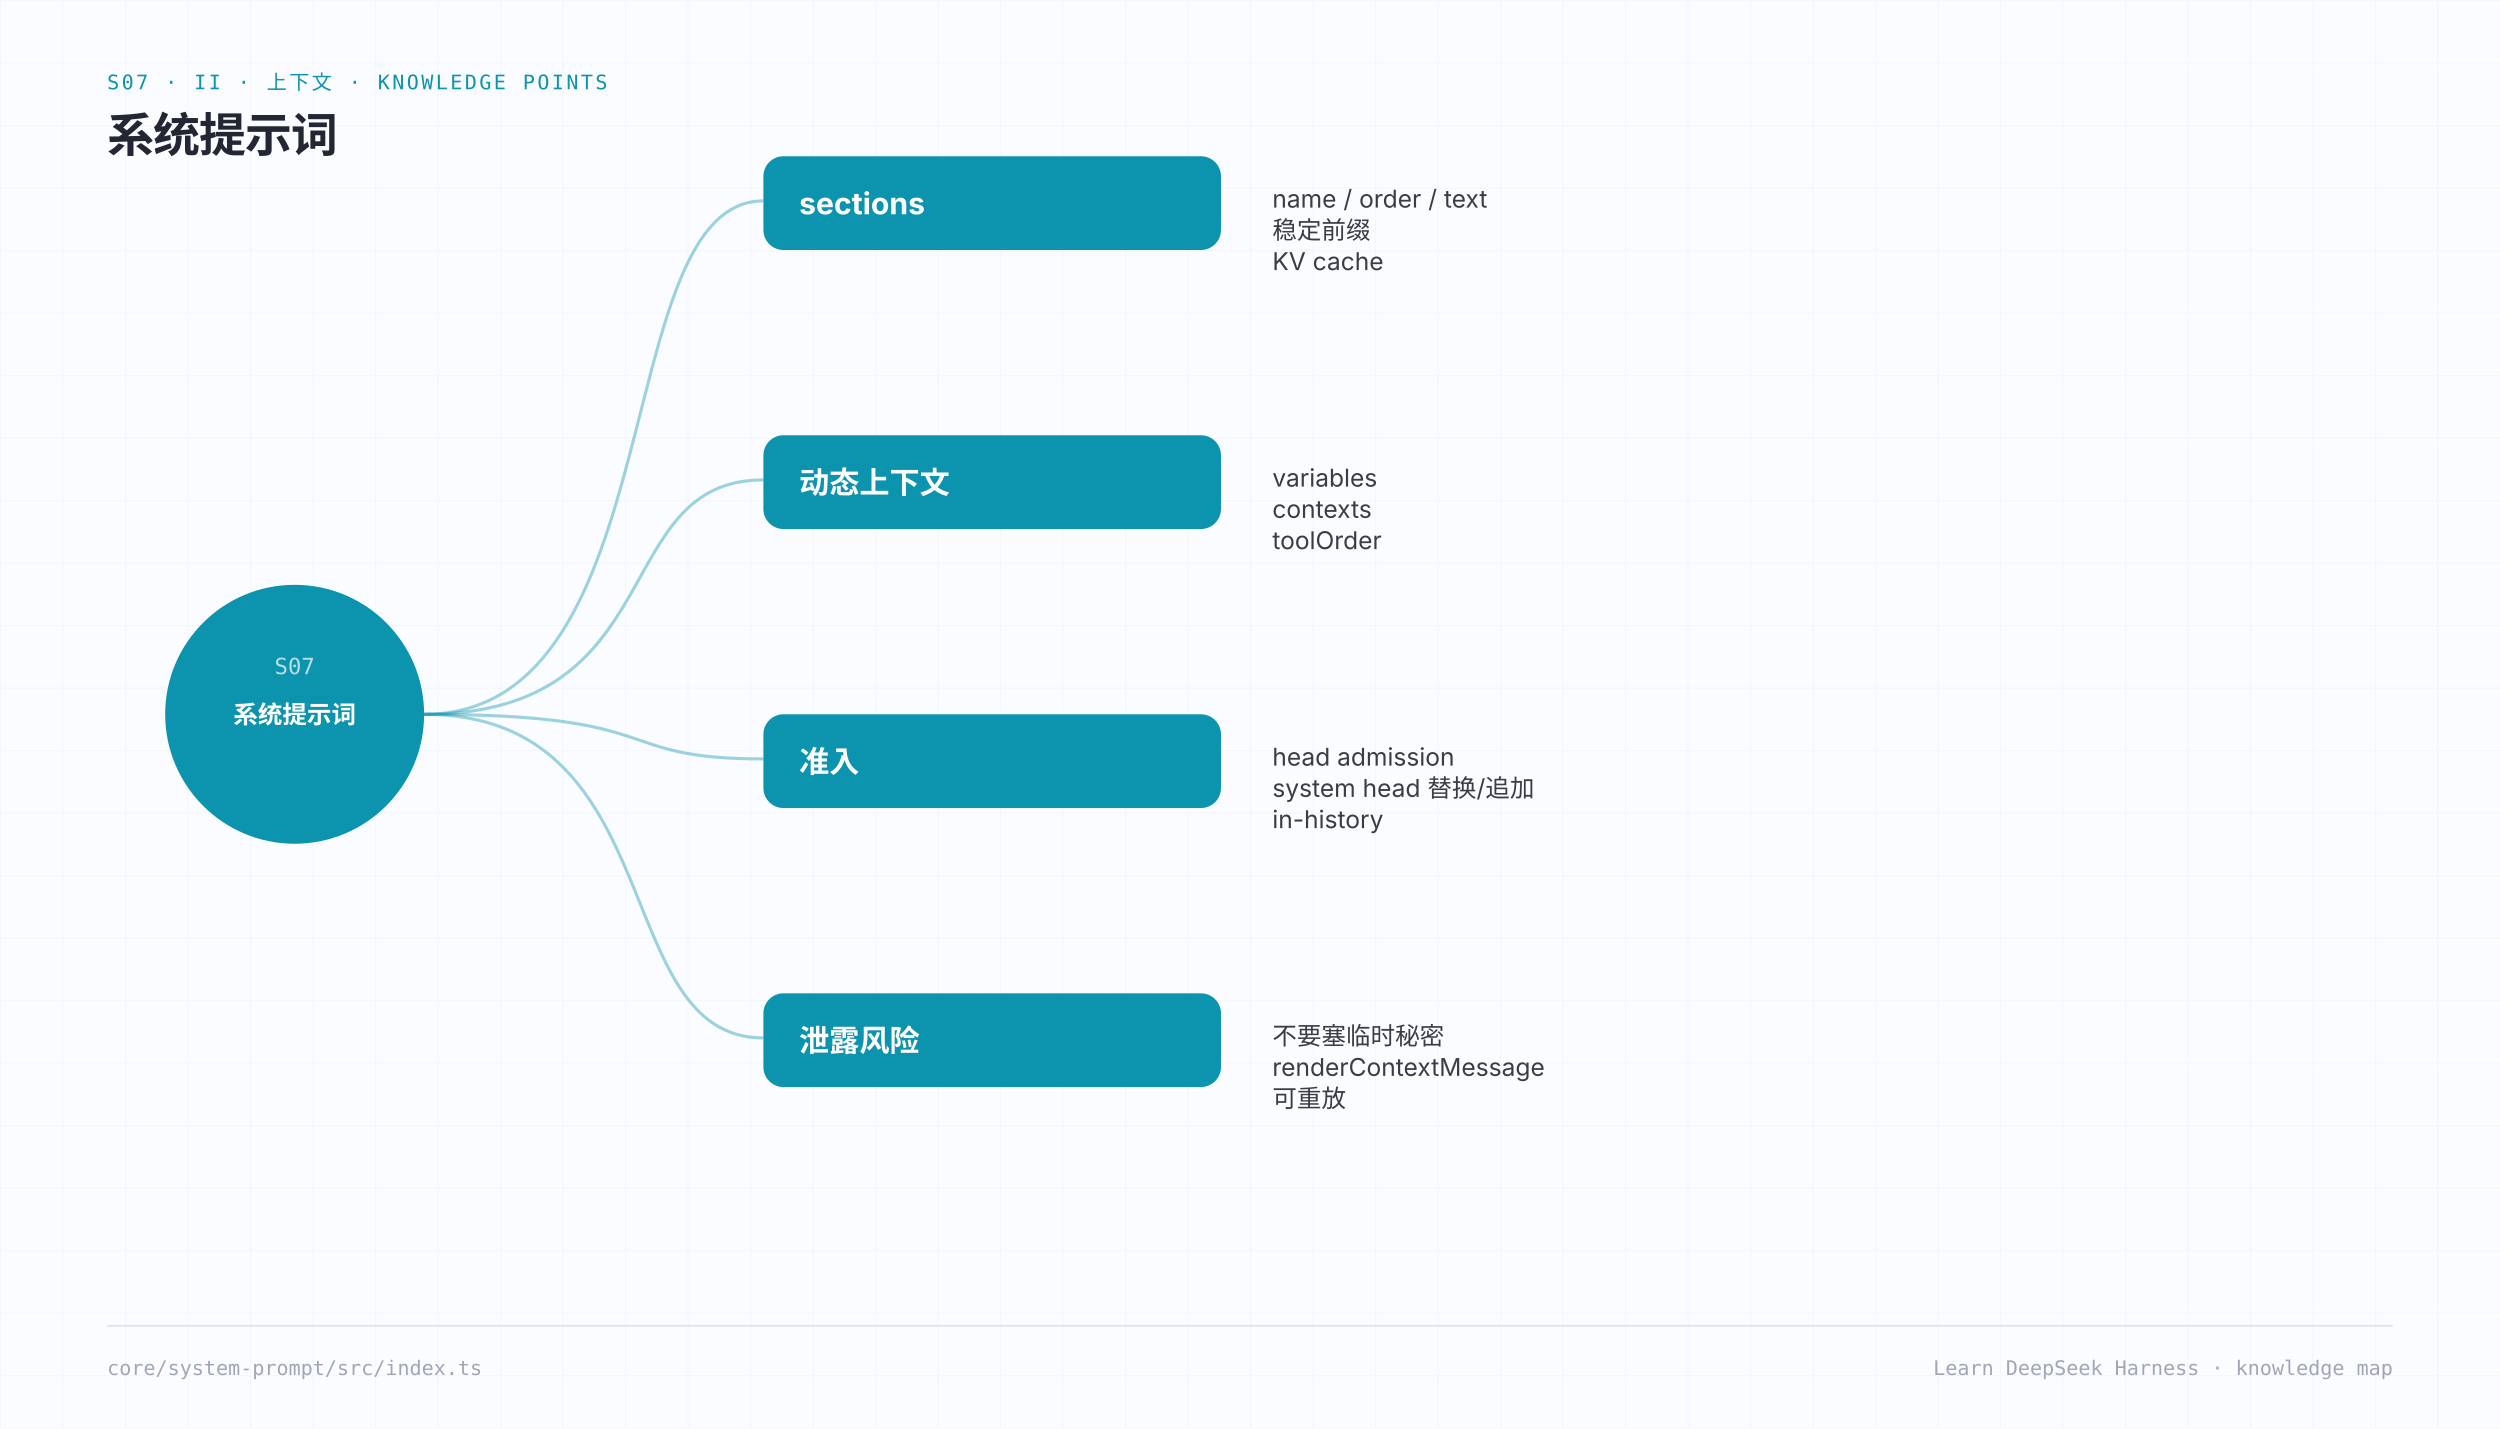
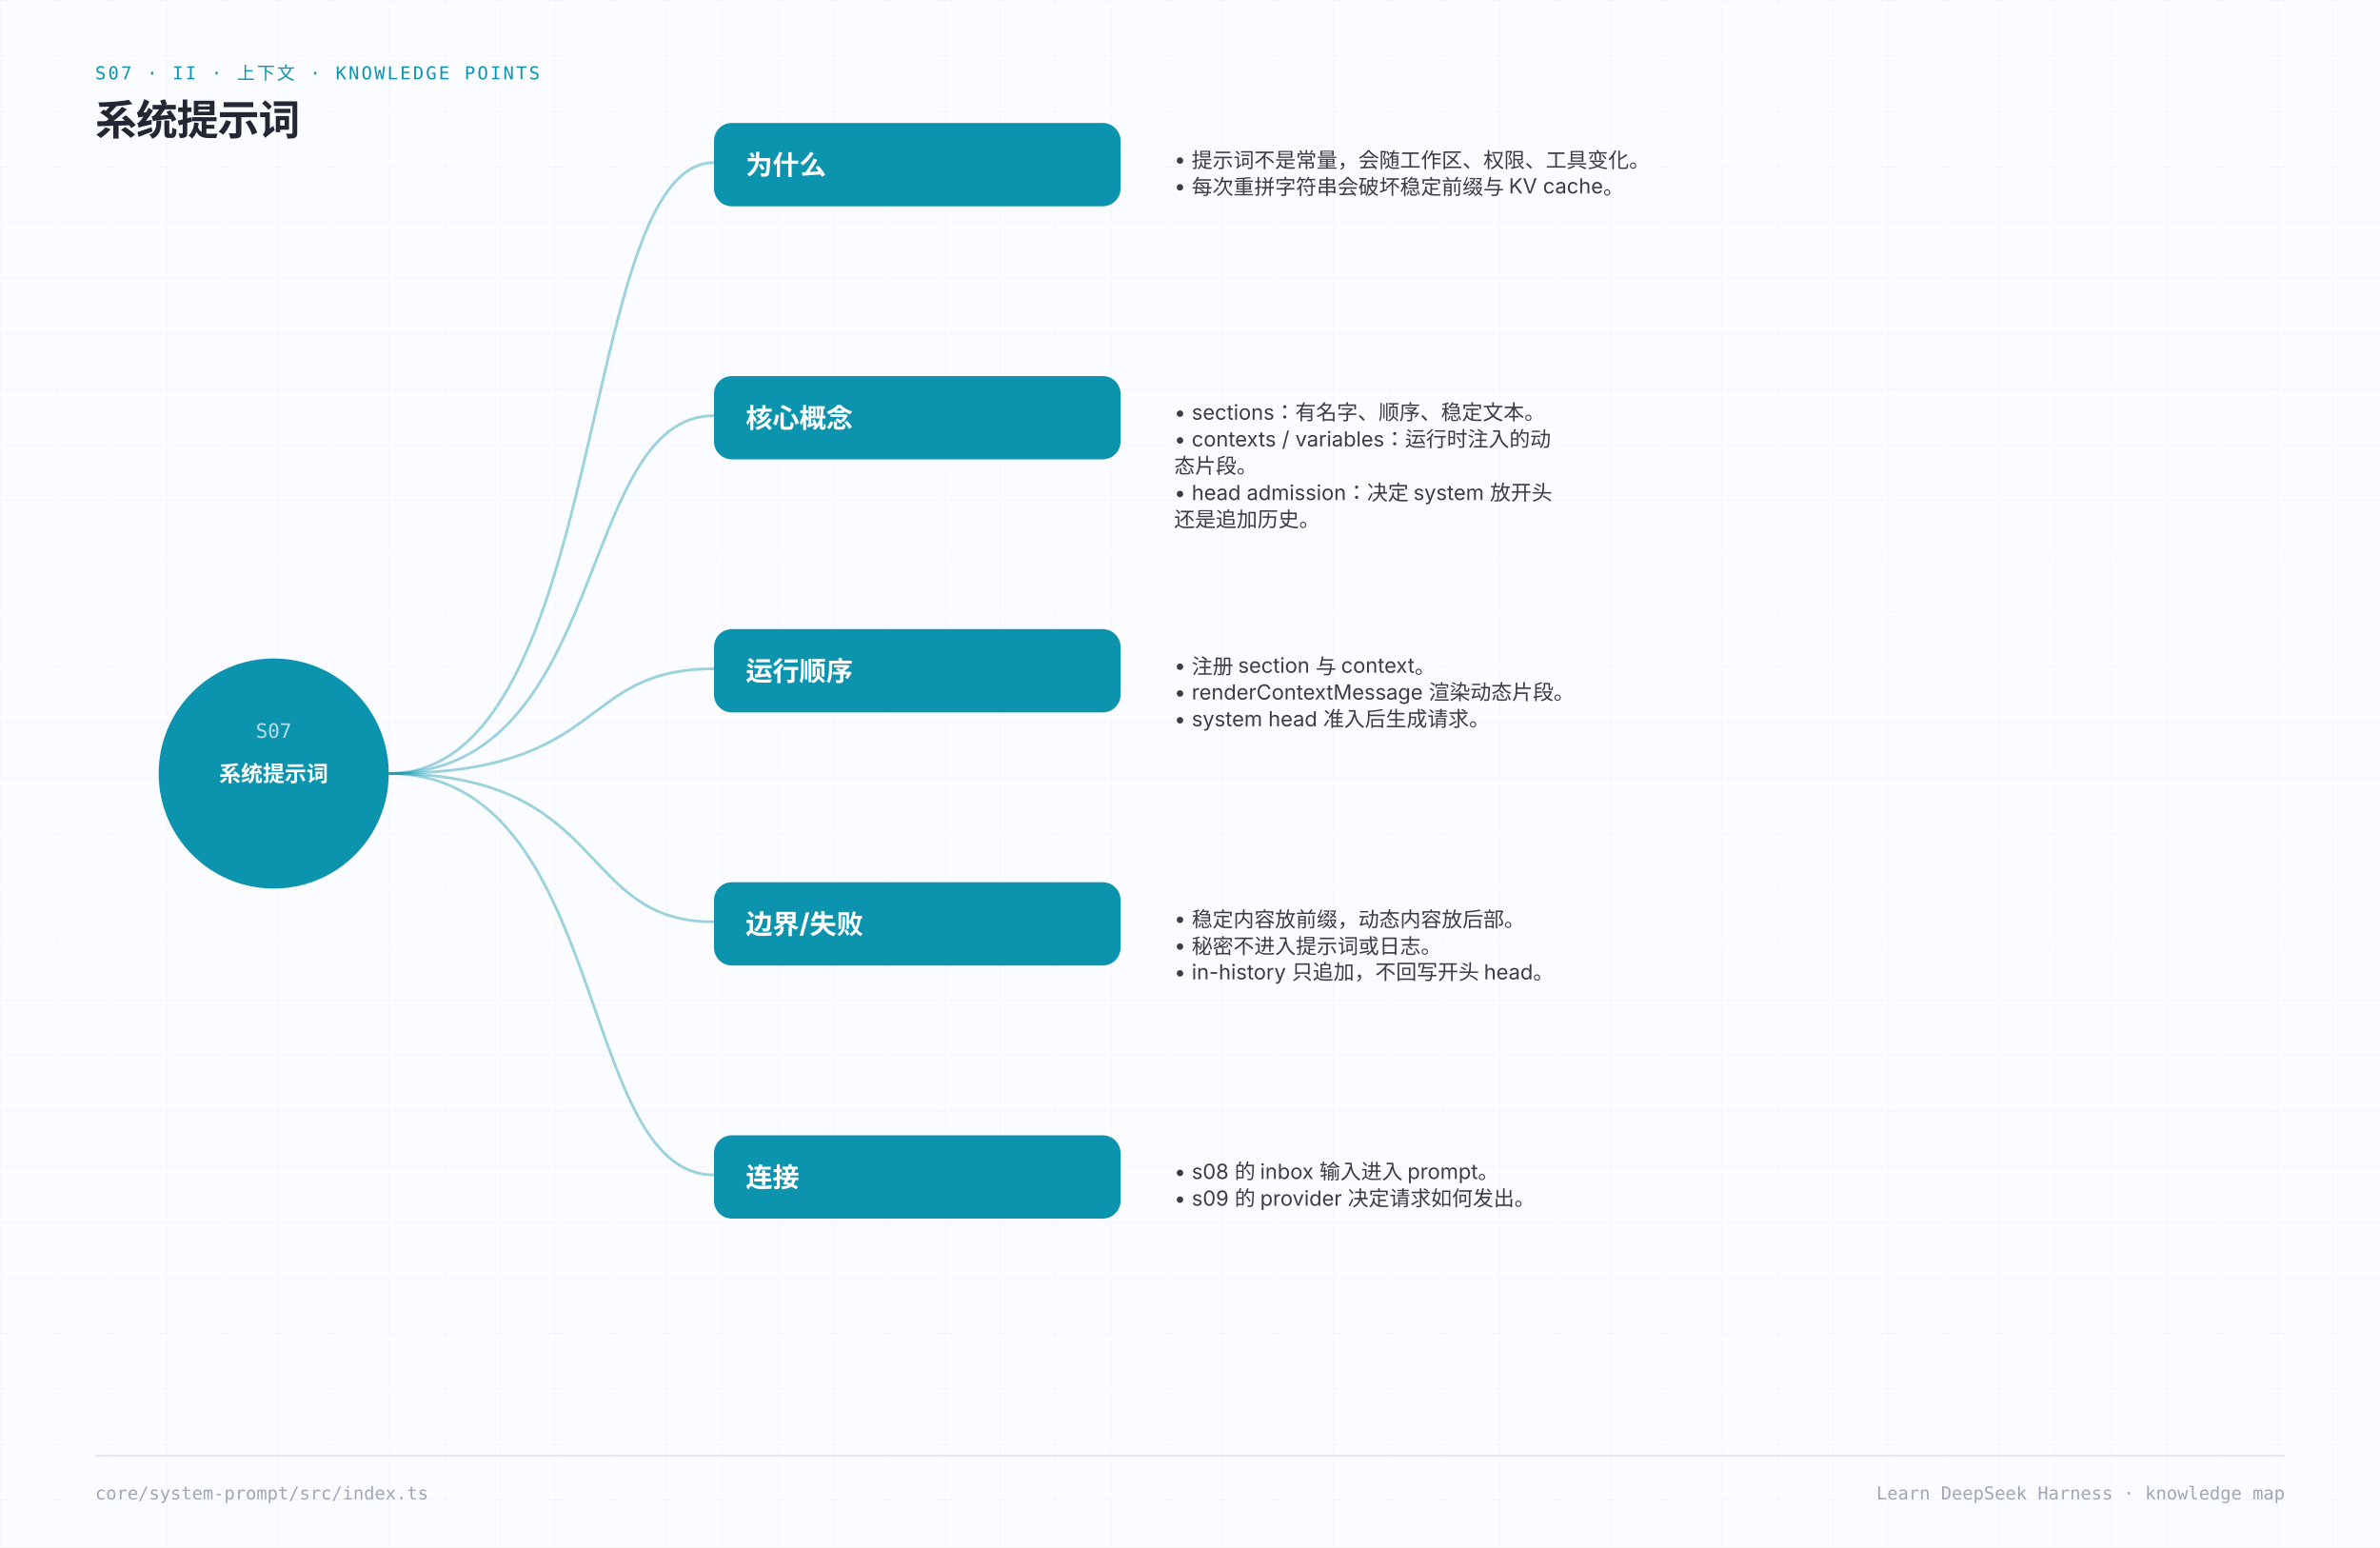
- <svg xmlns="http://www.w3.org/2000/svg" width="1120" height="640" viewBox="0 0 1120 640" role="img" aria-labelledby="title">
+ <svg xmlns="http://www.w3.org/2000/svg" width="1200" height="780" viewBox="0 0 1200 780" role="img" aria-labelledby="title">
  <defs>
    <pattern id="g" width="28" height="28" patternUnits="userSpaceOnUse">
      <path d="M28 0H0V28" fill="none" stroke="#303a63" stroke-opacity=".035" />
    </pattern>
  </defs>
-   <rect width="1120" height="640" fill="#fbfcff" />
-   <rect width="1120" height="640" fill="url(#g)" />
+   <rect width="1200" height="780" fill="#fbfcff" />
+   <rect width="1200" height="780" fill="url(#g)" />
  <text x="48" y="40" font-size="9" letter-spacing=".12em" fill="#0c93ad" font-family="SFMono-Regular,Consolas,monospace">S07 · II · 上下文 · KNOWLEDGE POINTS</text>
  <text x="48" y="68" font-size="21" font-weight="750" fill="#222733" letter-spacing="-.02em" font-family="-apple-system,BlinkMacSystemFont,'Segoe UI','Noto Sans SC',sans-serif">系统提示词</text>
-   <circle cx="132" cy="320" r="58" fill="#0c93ad" />
-   <text x="132" y="302" text-anchor="middle" font-size="10" fill="rgba(255,255,255,.7)" font-family="SFMono-Regular,Consolas,monospace">S07</text>
-   <text x="132" y="324" font-size="11" font-weight="700" fill="#fff" text-anchor="middle" font-family="-apple-system,BlinkMacSystemFont,'Segoe UI','Noto Sans SC',sans-serif">系统提示词</text>
-   <path d="M190 320 C302 320 272 90 342 90" fill="none" stroke="#0c93ad" stroke-opacity=".4" stroke-width="1.4" />
-   <rect x="342" y="70" width="205" height="42" rx="9" fill="#0c93ad" />
-   <text x="358" y="96" font-size="13.5" font-weight="700" fill="#fff" font-family="-apple-system,BlinkMacSystemFont,'Segoe UI','Noto Sans SC',sans-serif">sections</text>
-   <text x="570" y="93" font-size="11" font-weight="400" fill="#3c3c43" text-anchor="start" font-family="-apple-system,BlinkMacSystemFont,'Segoe UI','Noto Sans SC',sans-serif">name / order / text</text>
-   <text x="570" y="107" font-size="11" font-weight="400" fill="#3c3c43" text-anchor="start" font-family="-apple-system,BlinkMacSystemFont,'Segoe UI','Noto Sans SC',sans-serif">稳定前缀</text>
-   <text x="570" y="121" font-size="11" font-weight="400" fill="#3c3c43" text-anchor="start" font-family="-apple-system,BlinkMacSystemFont,'Segoe UI','Noto Sans SC',sans-serif">KV cache</text>
-   <path d="M190 320 C302 320 272 215 342 215" fill="none" stroke="#0c93ad" stroke-opacity=".4" stroke-width="1.4" />
-   <rect x="342" y="195" width="205" height="42" rx="9" fill="#0c93ad" />
-   <text x="358" y="221" font-size="13.5" font-weight="700" fill="#fff" font-family="-apple-system,BlinkMacSystemFont,'Segoe UI','Noto Sans SC',sans-serif">动态上下文</text>
-   <text x="570" y="218" font-size="11" font-weight="400" fill="#3c3c43" text-anchor="start" font-family="-apple-system,BlinkMacSystemFont,'Segoe UI','Noto Sans SC',sans-serif">variables</text>
-   <text x="570" y="232" font-size="11" font-weight="400" fill="#3c3c43" text-anchor="start" font-family="-apple-system,BlinkMacSystemFont,'Segoe UI','Noto Sans SC',sans-serif">contexts</text>
-   <text x="570" y="246" font-size="11" font-weight="400" fill="#3c3c43" text-anchor="start" font-family="-apple-system,BlinkMacSystemFont,'Segoe UI','Noto Sans SC',sans-serif">toolOrder</text>
-   <path d="M190 320 C302 320 272 340 342 340" fill="none" stroke="#0c93ad" stroke-opacity=".4" stroke-width="1.4" />
-   <rect x="342" y="320" width="205" height="42" rx="9" fill="#0c93ad" />
-   <text x="358" y="346" font-size="13.5" font-weight="700" fill="#fff" font-family="-apple-system,BlinkMacSystemFont,'Segoe UI','Noto Sans SC',sans-serif">准入</text>
-   <text x="570" y="343" font-size="11" font-weight="400" fill="#3c3c43" text-anchor="start" font-family="-apple-system,BlinkMacSystemFont,'Segoe UI','Noto Sans SC',sans-serif">head admission</text>
-   <text x="570" y="357" font-size="11" font-weight="400" fill="#3c3c43" text-anchor="start" font-family="-apple-system,BlinkMacSystemFont,'Segoe UI','Noto Sans SC',sans-serif">system head 替换/追加</text>
-   <text x="570" y="371" font-size="11" font-weight="400" fill="#3c3c43" text-anchor="start" font-family="-apple-system,BlinkMacSystemFont,'Segoe UI','Noto Sans SC',sans-serif">in-history</text>
-   <path d="M190 320 C302 320 272 465 342 465" fill="none" stroke="#0c93ad" stroke-opacity=".4" stroke-width="1.4" />
-   <rect x="342" y="445" width="205" height="42" rx="9" fill="#0c93ad" />
-   <text x="358" y="471" font-size="13.5" font-weight="700" fill="#fff" font-family="-apple-system,BlinkMacSystemFont,'Segoe UI','Noto Sans SC',sans-serif">泄露风险</text>
-   <text x="570" y="468" font-size="11" font-weight="400" fill="#3c3c43" text-anchor="start" font-family="-apple-system,BlinkMacSystemFont,'Segoe UI','Noto Sans SC',sans-serif">不要塞临时秘密</text>
-   <text x="570" y="482" font-size="11" font-weight="400" fill="#3c3c43" text-anchor="start" font-family="-apple-system,BlinkMacSystemFont,'Segoe UI','Noto Sans SC',sans-serif">renderContextMessage</text>
-   <text x="570" y="496" font-size="11" font-weight="400" fill="#3c3c43" text-anchor="start" font-family="-apple-system,BlinkMacSystemFont,'Segoe UI','Noto Sans SC',sans-serif">可重放</text>
-   <line x1="48" y1="594" x2="1072" y2="594" stroke="#e3e6ef" />
-   <text x="48" y="616" font-size="9" fill="#a0a6b6" font-family="SFMono-Regular,Consolas,monospace">core/system-prompt/src/index.ts</text>
-   <text x="1072" y="616" text-anchor="end" font-size="9" fill="#a0a6b6" font-family="SFMono-Regular,Consolas,monospace">Learn DeepSeek Harness · knowledge map</text>
+   <circle cx="138" cy="390" r="58" fill="#0c93ad" />
+   <text x="138" y="372" text-anchor="middle" font-size="10" fill="rgba(255,255,255,.7)" font-family="SFMono-Regular,Consolas,monospace">S07</text>
+   <text x="138" y="394" font-size="11" font-weight="700" fill="#fff" text-anchor="middle" font-family="-apple-system,BlinkMacSystemFont,'Segoe UI','Noto Sans SC',sans-serif">系统提示词</text>
+   <path d="M196 390 C308 390 290 82 360 82" fill="none" stroke="#0c93ad" stroke-opacity=".4" stroke-width="1.4" />
+   <rect x="360" y="62" width="205" height="42" rx="9" fill="#0c93ad" />
+   <text x="376" y="88" font-size="13.5" font-weight="700" fill="#fff" font-family="-apple-system,BlinkMacSystemFont,'Segoe UI','Noto Sans SC',sans-serif">为什么</text>
+   <text x="592" y="84" font-size="10.5" font-weight="400" fill="#3c3c43" text-anchor="start" font-family="-apple-system,BlinkMacSystemFont,'Segoe UI','Noto Sans SC',sans-serif">• 提示词不是常量，会随工作区、权限、工具变化。</text>
+   <text x="592" y="97.5" font-size="10.5" font-weight="400" fill="#3c3c43" text-anchor="start" font-family="-apple-system,BlinkMacSystemFont,'Segoe UI','Noto Sans SC',sans-serif">• 每次重拼字符串会破坏稳定前缀与 KV cache。</text>
+   <path d="M196 390 C308 390 290 209.6 360 209.6" fill="none" stroke="#0c93ad" stroke-opacity=".4" stroke-width="1.4" />
+   <rect x="360" y="189.6" width="205" height="42" rx="9" fill="#0c93ad" />
+   <text x="376" y="215.6" font-size="13.5" font-weight="700" fill="#fff" font-family="-apple-system,BlinkMacSystemFont,'Segoe UI','Noto Sans SC',sans-serif">核心概念</text>
+   <text x="592" y="211.6" font-size="10.5" font-weight="400" fill="#3c3c43" text-anchor="start" font-family="-apple-system,BlinkMacSystemFont,'Segoe UI','Noto Sans SC',sans-serif">• sections：有名字、顺序、稳定文本。</text>
+   <text x="592" y="225.1" font-size="10.5" font-weight="400" fill="#3c3c43" text-anchor="start" font-family="-apple-system,BlinkMacSystemFont,'Segoe UI','Noto Sans SC',sans-serif">• contexts / variables：运行时注入的动</text>
+   <text x="592" y="238.6" font-size="10.5" font-weight="400" fill="#3c3c43" text-anchor="start" font-family="-apple-system,BlinkMacSystemFont,'Segoe UI','Noto Sans SC',sans-serif">  态片段。</text>
+   <text x="592" y="252.1" font-size="10.5" font-weight="400" fill="#3c3c43" text-anchor="start" font-family="-apple-system,BlinkMacSystemFont,'Segoe UI','Noto Sans SC',sans-serif">• head admission：决定 system 放开头</text>
+   <text x="592" y="265.6" font-size="10.5" font-weight="400" fill="#3c3c43" text-anchor="start" font-family="-apple-system,BlinkMacSystemFont,'Segoe UI','Noto Sans SC',sans-serif">  还是追加历史。</text>
+   <path d="M196 390 C308 390 290 337.2 360 337.2" fill="none" stroke="#0c93ad" stroke-opacity=".4" stroke-width="1.4" />
+   <rect x="360" y="317.2" width="205" height="42" rx="9" fill="#0c93ad" />
+   <text x="376" y="343.2" font-size="13.5" font-weight="700" fill="#fff" font-family="-apple-system,BlinkMacSystemFont,'Segoe UI','Noto Sans SC',sans-serif">运行顺序</text>
+   <text x="592" y="339.2" font-size="10.5" font-weight="400" fill="#3c3c43" text-anchor="start" font-family="-apple-system,BlinkMacSystemFont,'Segoe UI','Noto Sans SC',sans-serif">• 注册 section 与 context。</text>
+   <text x="592" y="352.7" font-size="10.5" font-weight="400" fill="#3c3c43" text-anchor="start" font-family="-apple-system,BlinkMacSystemFont,'Segoe UI','Noto Sans SC',sans-serif">• renderContextMessage 渲染动态片段。</text>
+   <text x="592" y="366.2" font-size="10.5" font-weight="400" fill="#3c3c43" text-anchor="start" font-family="-apple-system,BlinkMacSystemFont,'Segoe UI','Noto Sans SC',sans-serif">• system head 准入后生成请求。</text>
+   <path d="M196 390 C308 390 290 464.8 360 464.8" fill="none" stroke="#0c93ad" stroke-opacity=".4" stroke-width="1.4" />
+   <rect x="360" y="444.8" width="205" height="42" rx="9" fill="#0c93ad" />
+   <text x="376" y="470.8" font-size="13.5" font-weight="700" fill="#fff" font-family="-apple-system,BlinkMacSystemFont,'Segoe UI','Noto Sans SC',sans-serif">边界/失败</text>
+   <text x="592" y="466.8" font-size="10.5" font-weight="400" fill="#3c3c43" text-anchor="start" font-family="-apple-system,BlinkMacSystemFont,'Segoe UI','Noto Sans SC',sans-serif">• 稳定内容放前缀，动态内容放后部。</text>
+   <text x="592" y="480.3" font-size="10.5" font-weight="400" fill="#3c3c43" text-anchor="start" font-family="-apple-system,BlinkMacSystemFont,'Segoe UI','Noto Sans SC',sans-serif">• 秘密不进入提示词或日志。</text>
+   <text x="592" y="493.8" font-size="10.5" font-weight="400" fill="#3c3c43" text-anchor="start" font-family="-apple-system,BlinkMacSystemFont,'Segoe UI','Noto Sans SC',sans-serif">• in-history 只追加，不回写开头 head。</text>
+   <path d="M196 390 C308 390 290 592.4 360 592.4" fill="none" stroke="#0c93ad" stroke-opacity=".4" stroke-width="1.4" />
+   <rect x="360" y="572.4" width="205" height="42" rx="9" fill="#0c93ad" />
+   <text x="376" y="598.4" font-size="13.5" font-weight="700" fill="#fff" font-family="-apple-system,BlinkMacSystemFont,'Segoe UI','Noto Sans SC',sans-serif">连接</text>
+   <text x="592" y="594.4" font-size="10.5" font-weight="400" fill="#3c3c43" text-anchor="start" font-family="-apple-system,BlinkMacSystemFont,'Segoe UI','Noto Sans SC',sans-serif">• s08 的 inbox 输入进入 prompt。</text>
+   <text x="592" y="607.9" font-size="10.5" font-weight="400" fill="#3c3c43" text-anchor="start" font-family="-apple-system,BlinkMacSystemFont,'Segoe UI','Noto Sans SC',sans-serif">• s09 的 provider 决定请求如何发出。</text>
+   <line x1="48" y1="734" x2="1152" y2="734" stroke="#e3e6ef" />
+   <text x="48" y="756" font-size="9" fill="#a0a6b6" font-family="SFMono-Regular,Consolas,monospace">core/system-prompt/src/index.ts</text>
+   <text x="1152" y="756" text-anchor="end" font-size="9" fill="#a0a6b6" font-family="SFMono-Regular,Consolas,monospace">Learn DeepSeek Harness · knowledge map</text>
</svg>
